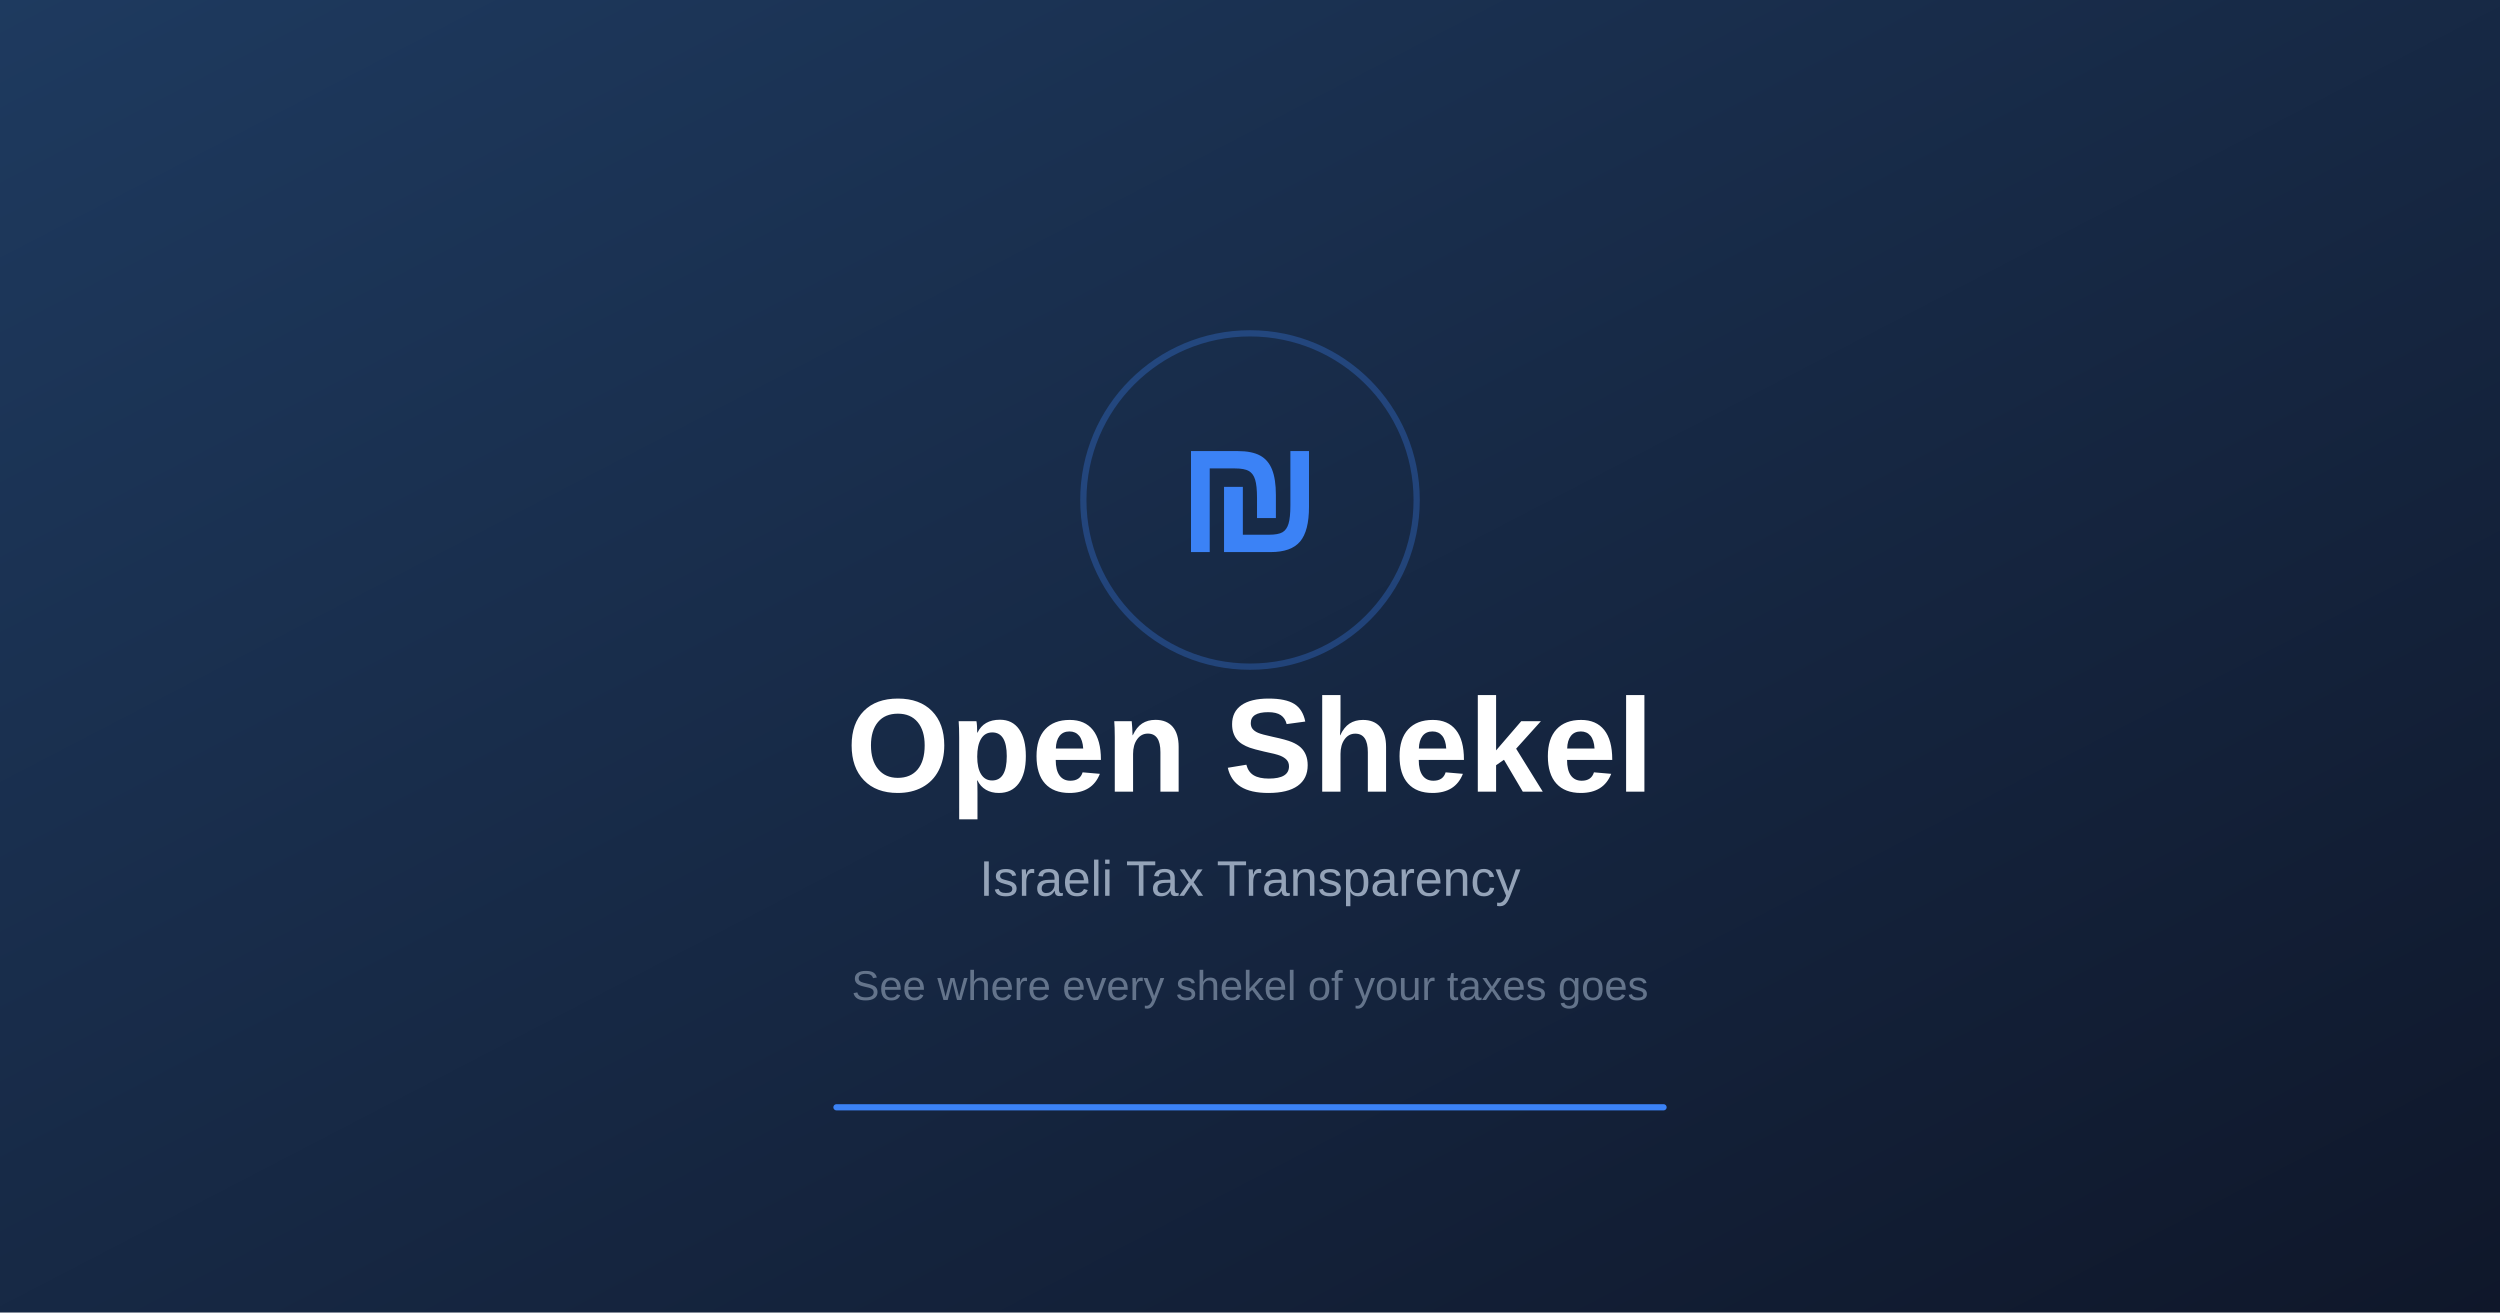
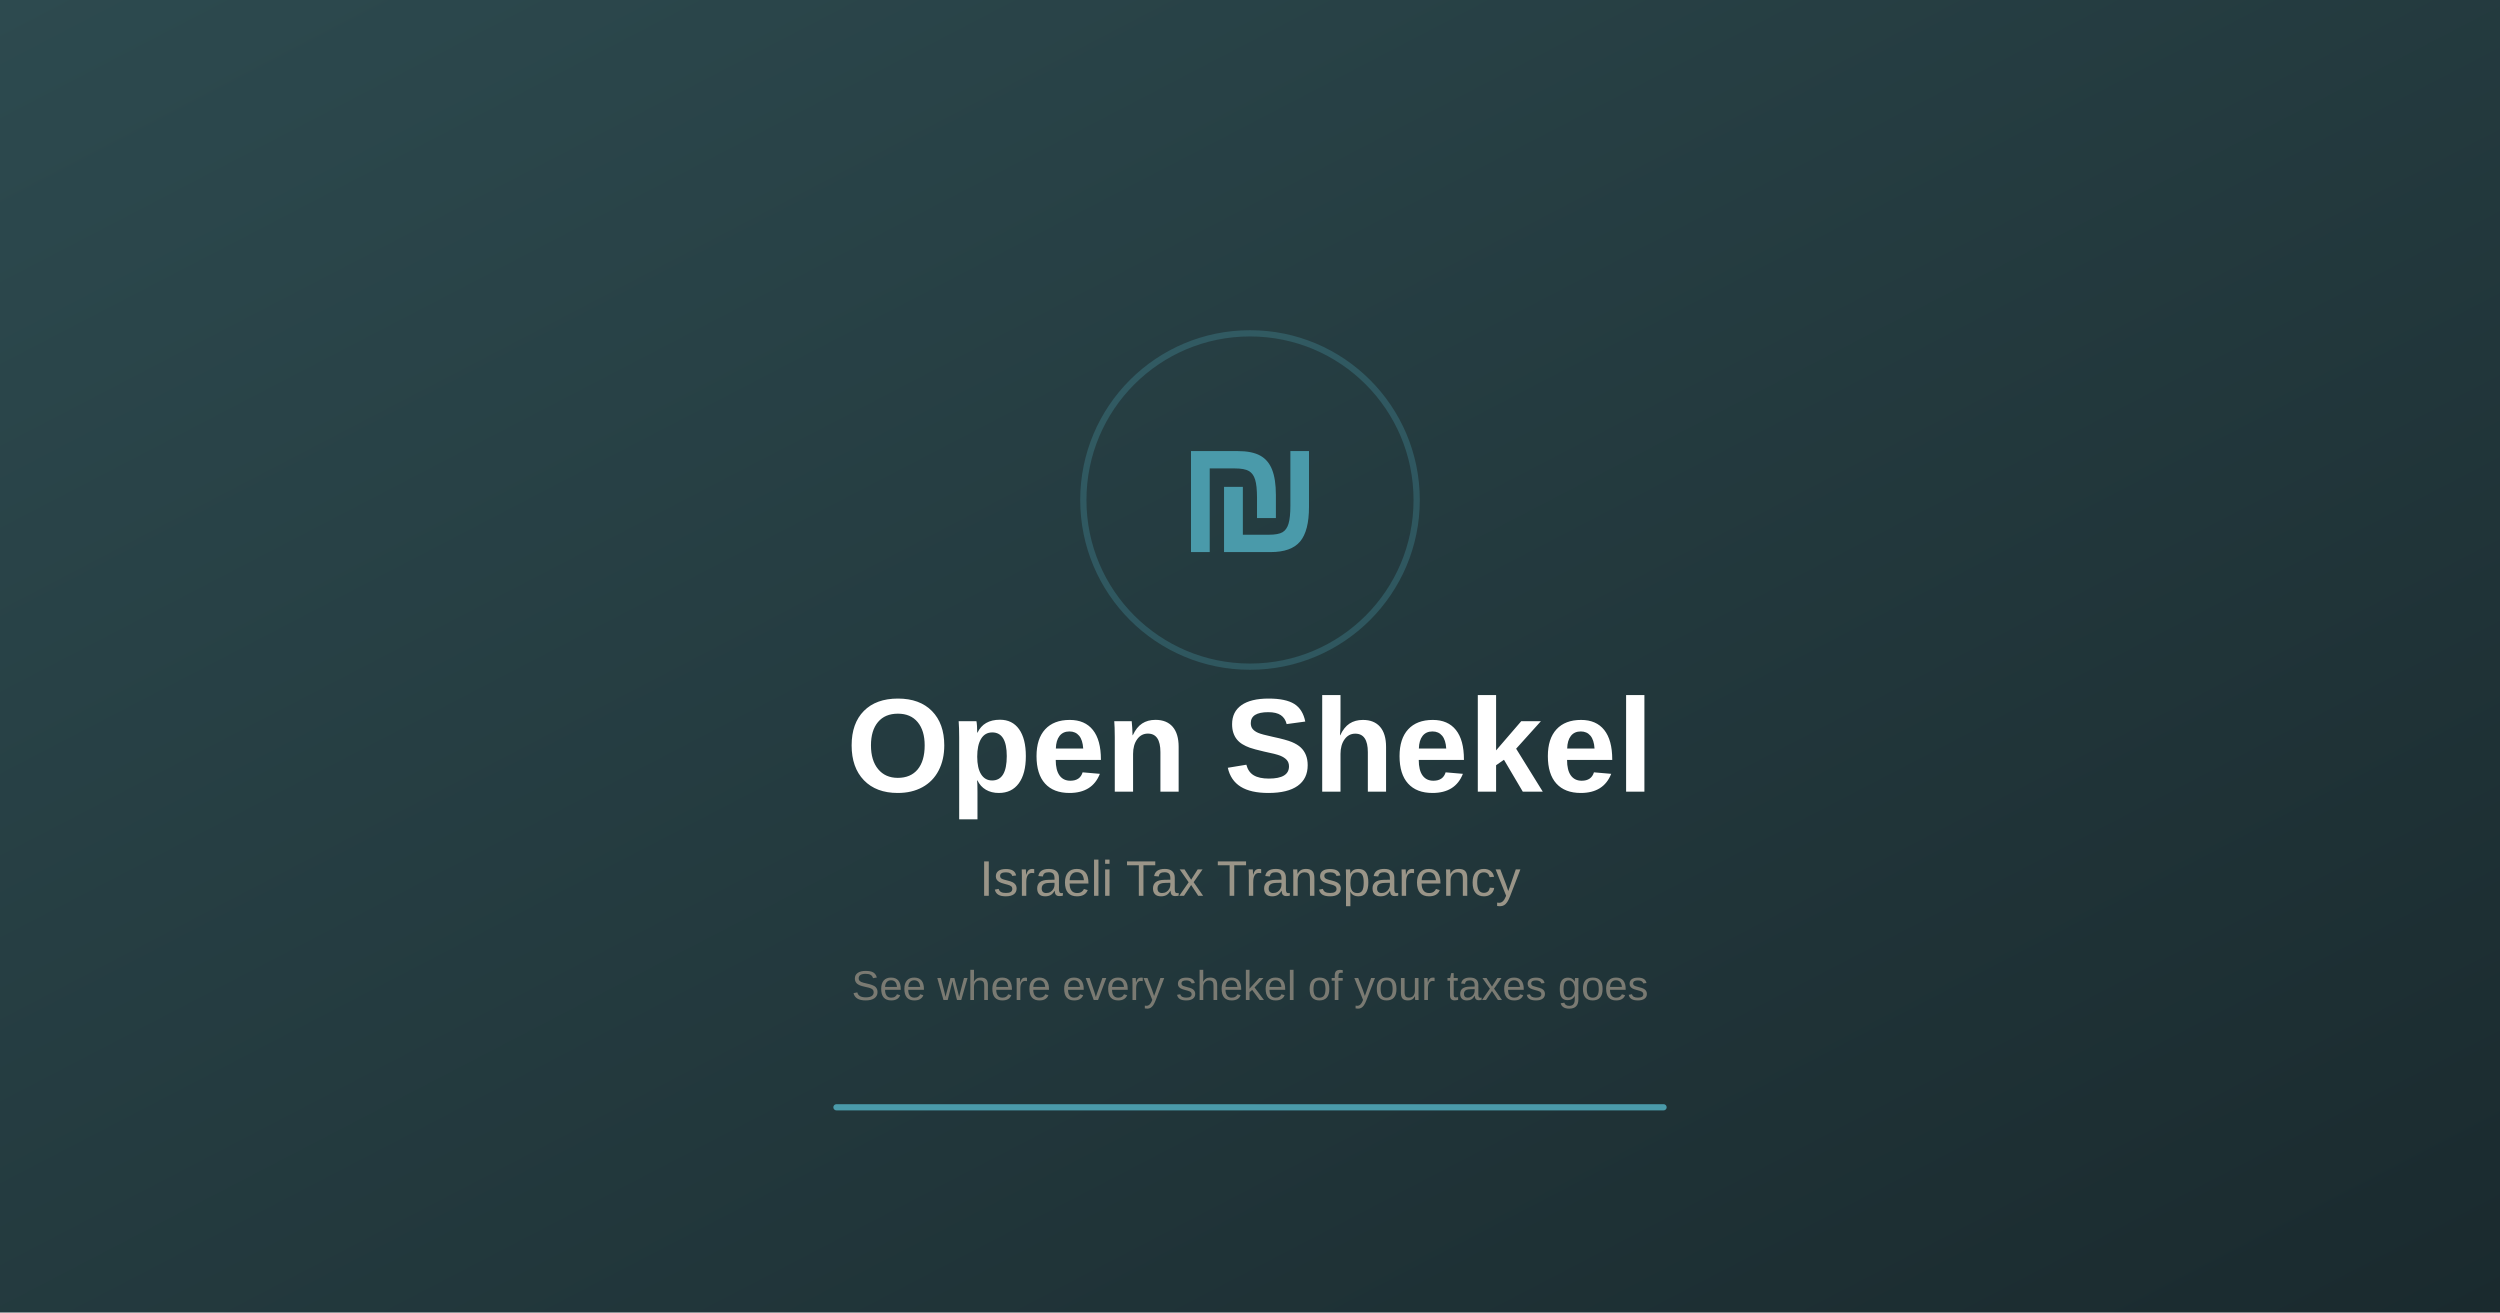
<svg xmlns="http://www.w3.org/2000/svg" viewBox="0 0 1200 630" width="1200" height="630">
  <defs>
    <linearGradient id="bg" x1="0" y1="0" x2="1" y2="1">
-       <stop offset="0%" stop-color="#1e3a5f" />
-       <stop offset="100%" stop-color="#0f172a" />
+       <stop offset="0%" stop-color="#2D4A4F" />
+       <stop offset="100%" stop-color="#1A2A2E" />
    </linearGradient>
  </defs>
  <rect width="1200" height="630" fill="url(#bg)" />
-   <circle cx="600" cy="240" r="80" fill="none" stroke="#3b82f6" stroke-width="3" opacity="0.3" />
-   <text x="600" y="265" text-anchor="middle" font-family="Arial, sans-serif" font-size="80" font-weight="bold" fill="#3b82f6">₪</text>
+   <circle cx="600" cy="240" r="80" fill="none" stroke="#4A9AAA" stroke-width="3" opacity="0.3" />
+   <text x="600" y="265" text-anchor="middle" font-family="Arial, sans-serif" font-size="80" font-weight="bold" fill="#4A9AAA">₪</text>
  <text x="600" y="380" text-anchor="middle" font-family="Arial, sans-serif" font-size="64" font-weight="bold" fill="white">Open Shekel</text>
-   <text x="600" y="430" text-anchor="middle" font-family="Arial, sans-serif" font-size="24" fill="#94a3b8">Israeli Tax Transparency</text>
-   <text x="600" y="480" text-anchor="middle" font-family="Arial, sans-serif" font-size="20" fill="#64748b">See where every shekel of your taxes goes</text>
-   <rect x="400" y="530" width="400" height="3" rx="1.5" fill="#3b82f6" />
+   <text x="600" y="430" text-anchor="middle" font-family="Arial, sans-serif" font-size="24" fill="#9A9588">Israeli Tax Transparency</text>
+   <text x="600" y="480" text-anchor="middle" font-family="Arial, sans-serif" font-size="20" fill="#7A7A72">See where every shekel of your taxes goes</text>
+   <rect x="400" y="530" width="400" height="3" rx="1.5" fill="#4A9AAA" />
</svg>
